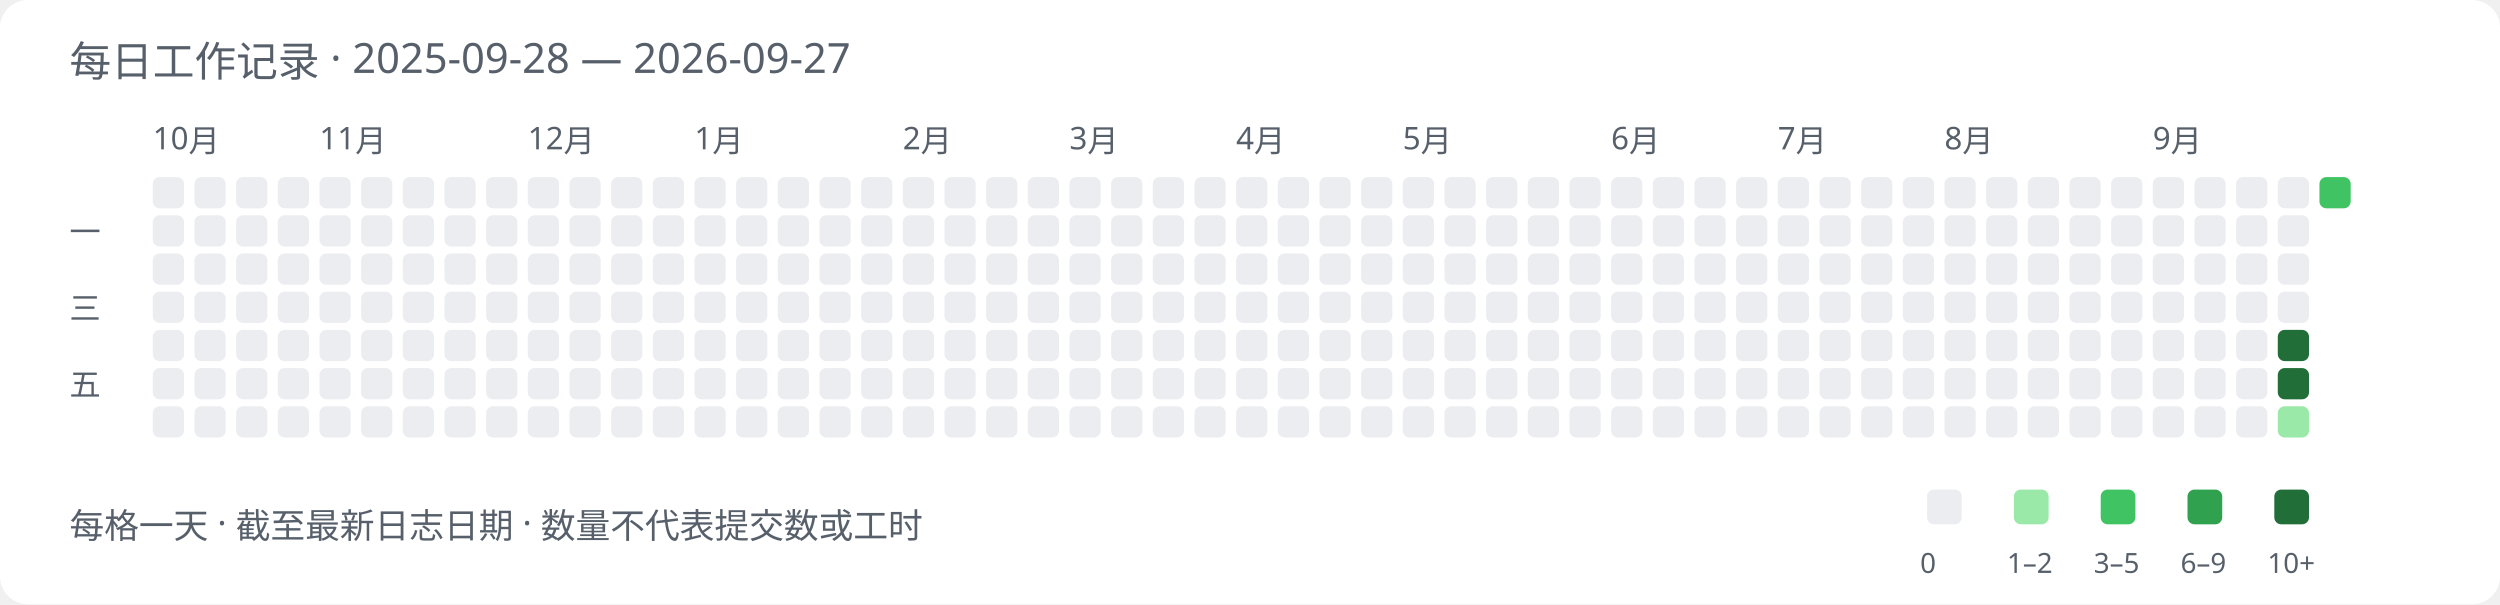
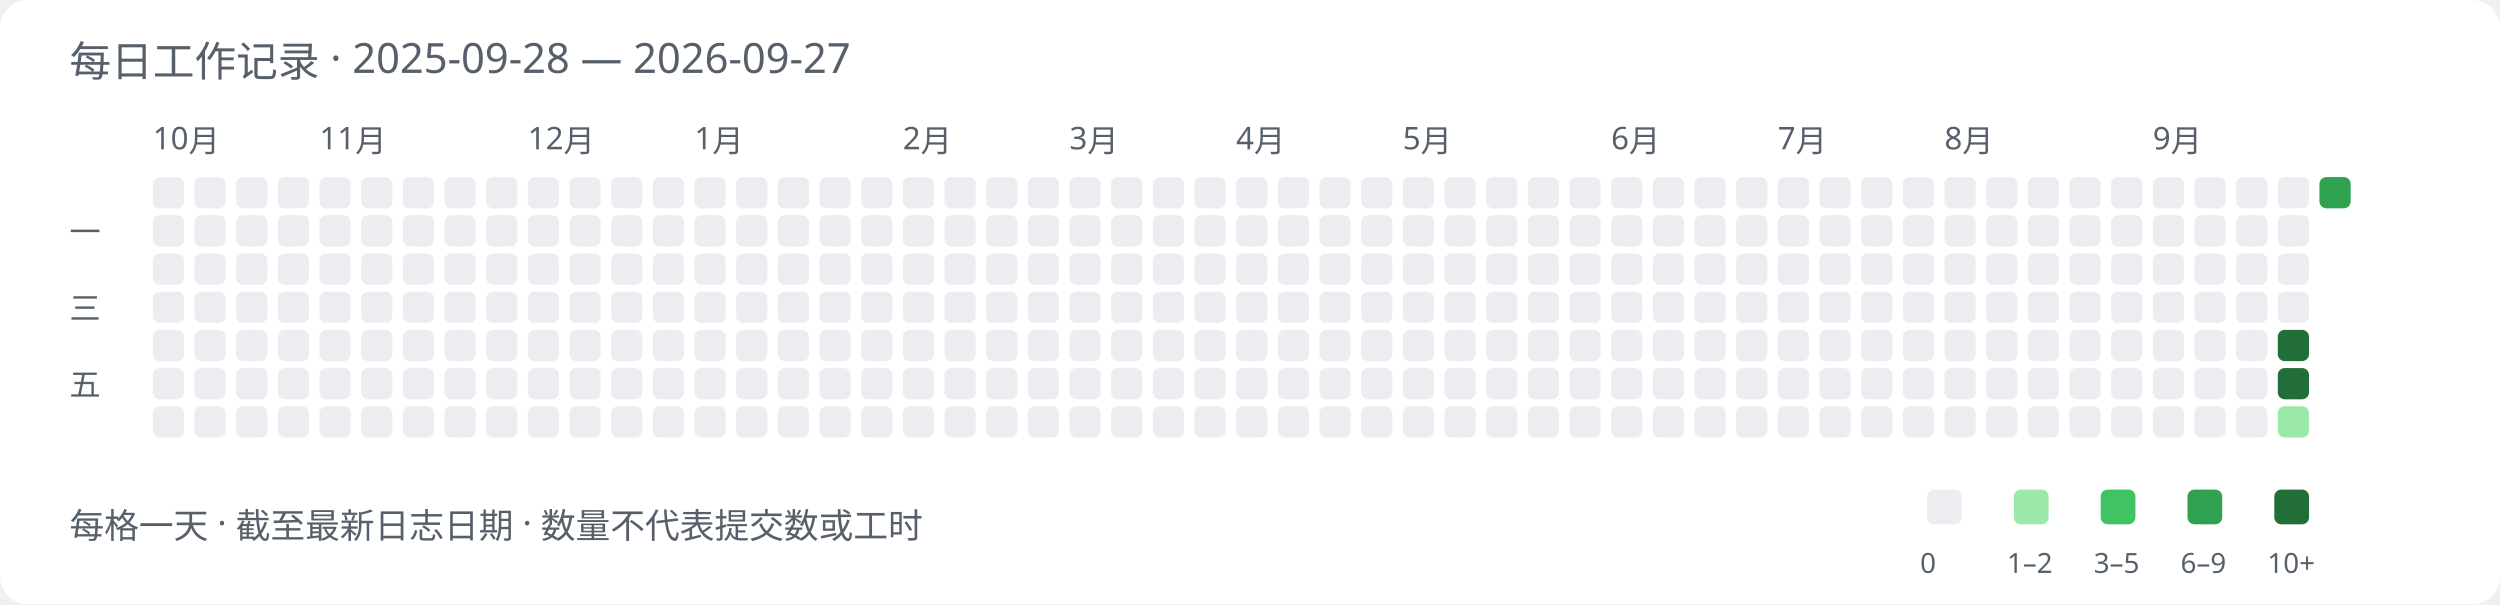
<svg xmlns="http://www.w3.org/2000/svg" width="720" height="174" viewBox="0 0 720 174" role="img" aria-label="每日开发记录全年贡献格">
  <rect width="100%" height="100%" rx="8" fill="#fff" />
  <g font-family="system-ui, sans-serif">
    <text x="20" y="22" font-size="12" fill="#57606a">每日工作记录 · 2025-09-28 — 2026-09-27</text>
    <text x="20" y="70" font-size="9" fill="#57606a">一</text>
    <text x="20" y="92" font-size="9" fill="#57606a">三</text>
    <text x="20" y="114" font-size="9" fill="#57606a">五</text>
    <rect data-date="2025-09-28" data-count="0" x="44" y="51" width="9" height="9" rx="2" fill="#ebedf0" />
    <rect data-date="2025-09-29" data-count="0" x="44" y="62" width="9" height="9" rx="2" fill="#ebedf0" />
    <rect data-date="2025-09-30" data-count="0" x="44" y="73" width="9" height="9" rx="2" fill="#ebedf0" />
    <text x="44" y="43" font-size="9" fill="#57606a">10月</text>
    <rect data-date="2025-10-01" data-count="0" x="44" y="84" width="9" height="9" rx="2" fill="#ebedf0" />
    <rect data-date="2025-10-02" data-count="0" x="44" y="95" width="9" height="9" rx="2" fill="#ebedf0" />
    <rect data-date="2025-10-03" data-count="0" x="44" y="106" width="9" height="9" rx="2" fill="#ebedf0" />
    <rect data-date="2025-10-04" data-count="0" x="44" y="117" width="9" height="9" rx="2" fill="#ebedf0" />
    <rect data-date="2025-10-05" data-count="0" x="56" y="51" width="9" height="9" rx="2" fill="#ebedf0" />
    <rect data-date="2025-10-06" data-count="0" x="56" y="62" width="9" height="9" rx="2" fill="#ebedf0" />
    <rect data-date="2025-10-07" data-count="0" x="56" y="73" width="9" height="9" rx="2" fill="#ebedf0" />
    <rect data-date="2025-10-08" data-count="0" x="56" y="84" width="9" height="9" rx="2" fill="#ebedf0" />
    <rect data-date="2025-10-09" data-count="0" x="56" y="95" width="9" height="9" rx="2" fill="#ebedf0" />
    <rect data-date="2025-10-10" data-count="0" x="56" y="106" width="9" height="9" rx="2" fill="#ebedf0" />
    <rect data-date="2025-10-11" data-count="0" x="56" y="117" width="9" height="9" rx="2" fill="#ebedf0" />
    <rect data-date="2025-10-12" data-count="0" x="68" y="51" width="9" height="9" rx="2" fill="#ebedf0" />
    <rect data-date="2025-10-13" data-count="0" x="68" y="62" width="9" height="9" rx="2" fill="#ebedf0" />
    <rect data-date="2025-10-14" data-count="0" x="68" y="73" width="9" height="9" rx="2" fill="#ebedf0" />
    <rect data-date="2025-10-15" data-count="0" x="68" y="84" width="9" height="9" rx="2" fill="#ebedf0" />
    <rect data-date="2025-10-16" data-count="0" x="68" y="95" width="9" height="9" rx="2" fill="#ebedf0" />
    <rect data-date="2025-10-17" data-count="0" x="68" y="106" width="9" height="9" rx="2" fill="#ebedf0" />
    <rect data-date="2025-10-18" data-count="0" x="68" y="117" width="9" height="9" rx="2" fill="#ebedf0" />
    <rect data-date="2025-10-19" data-count="0" x="80" y="51" width="9" height="9" rx="2" fill="#ebedf0" />
    <rect data-date="2025-10-20" data-count="0" x="80" y="62" width="9" height="9" rx="2" fill="#ebedf0" />
    <rect data-date="2025-10-21" data-count="0" x="80" y="73" width="9" height="9" rx="2" fill="#ebedf0" />
    <rect data-date="2025-10-22" data-count="0" x="80" y="84" width="9" height="9" rx="2" fill="#ebedf0" />
    <rect data-date="2025-10-23" data-count="0" x="80" y="95" width="9" height="9" rx="2" fill="#ebedf0" />
    <rect data-date="2025-10-24" data-count="0" x="80" y="106" width="9" height="9" rx="2" fill="#ebedf0" />
    <rect data-date="2025-10-25" data-count="0" x="80" y="117" width="9" height="9" rx="2" fill="#ebedf0" />
    <rect data-date="2025-10-26" data-count="0" x="92" y="51" width="9" height="9" rx="2" fill="#ebedf0" />
    <rect data-date="2025-10-27" data-count="0" x="92" y="62" width="9" height="9" rx="2" fill="#ebedf0" />
    <rect data-date="2025-10-28" data-count="0" x="92" y="73" width="9" height="9" rx="2" fill="#ebedf0" />
    <rect data-date="2025-10-29" data-count="0" x="92" y="84" width="9" height="9" rx="2" fill="#ebedf0" />
    <rect data-date="2025-10-30" data-count="0" x="92" y="95" width="9" height="9" rx="2" fill="#ebedf0" />
    <rect data-date="2025-10-31" data-count="0" x="92" y="106" width="9" height="9" rx="2" fill="#ebedf0" />
    <text x="92" y="43" font-size="9" fill="#57606a">11月</text>
    <rect data-date="2025-11-01" data-count="0" x="92" y="117" width="9" height="9" rx="2" fill="#ebedf0" />
    <rect data-date="2025-11-02" data-count="0" x="104" y="51" width="9" height="9" rx="2" fill="#ebedf0" />
    <rect data-date="2025-11-03" data-count="0" x="104" y="62" width="9" height="9" rx="2" fill="#ebedf0" />
    <rect data-date="2025-11-04" data-count="0" x="104" y="73" width="9" height="9" rx="2" fill="#ebedf0" />
    <rect data-date="2025-11-05" data-count="0" x="104" y="84" width="9" height="9" rx="2" fill="#ebedf0" />
    <rect data-date="2025-11-06" data-count="0" x="104" y="95" width="9" height="9" rx="2" fill="#ebedf0" />
    <rect data-date="2025-11-07" data-count="0" x="104" y="106" width="9" height="9" rx="2" fill="#ebedf0" />
    <rect data-date="2025-11-08" data-count="0" x="104" y="117" width="9" height="9" rx="2" fill="#ebedf0" />
    <rect data-date="2025-11-09" data-count="0" x="116" y="51" width="9" height="9" rx="2" fill="#ebedf0" />
    <rect data-date="2025-11-10" data-count="0" x="116" y="62" width="9" height="9" rx="2" fill="#ebedf0" />
    <rect data-date="2025-11-11" data-count="0" x="116" y="73" width="9" height="9" rx="2" fill="#ebedf0" />
    <rect data-date="2025-11-12" data-count="0" x="116" y="84" width="9" height="9" rx="2" fill="#ebedf0" />
    <rect data-date="2025-11-13" data-count="0" x="116" y="95" width="9" height="9" rx="2" fill="#ebedf0" />
    <rect data-date="2025-11-14" data-count="0" x="116" y="106" width="9" height="9" rx="2" fill="#ebedf0" />
    <rect data-date="2025-11-15" data-count="0" x="116" y="117" width="9" height="9" rx="2" fill="#ebedf0" />
    <rect data-date="2025-11-16" data-count="0" x="128" y="51" width="9" height="9" rx="2" fill="#ebedf0" />
    <rect data-date="2025-11-17" data-count="0" x="128" y="62" width="9" height="9" rx="2" fill="#ebedf0" />
    <rect data-date="2025-11-18" data-count="0" x="128" y="73" width="9" height="9" rx="2" fill="#ebedf0" />
    <rect data-date="2025-11-19" data-count="0" x="128" y="84" width="9" height="9" rx="2" fill="#ebedf0" />
    <rect data-date="2025-11-20" data-count="0" x="128" y="95" width="9" height="9" rx="2" fill="#ebedf0" />
    <rect data-date="2025-11-21" data-count="0" x="128" y="106" width="9" height="9" rx="2" fill="#ebedf0" />
    <rect data-date="2025-11-22" data-count="0" x="128" y="117" width="9" height="9" rx="2" fill="#ebedf0" />
    <rect data-date="2025-11-23" data-count="0" x="140" y="51" width="9" height="9" rx="2" fill="#ebedf0" />
    <rect data-date="2025-11-24" data-count="0" x="140" y="62" width="9" height="9" rx="2" fill="#ebedf0" />
    <rect data-date="2025-11-25" data-count="0" x="140" y="73" width="9" height="9" rx="2" fill="#ebedf0" />
    <rect data-date="2025-11-26" data-count="0" x="140" y="84" width="9" height="9" rx="2" fill="#ebedf0" />
    <rect data-date="2025-11-27" data-count="0" x="140" y="95" width="9" height="9" rx="2" fill="#ebedf0" />
    <rect data-date="2025-11-28" data-count="0" x="140" y="106" width="9" height="9" rx="2" fill="#ebedf0" />
    <rect data-date="2025-11-29" data-count="0" x="140" y="117" width="9" height="9" rx="2" fill="#ebedf0" />
    <rect data-date="2025-11-30" data-count="0" x="152" y="51" width="9" height="9" rx="2" fill="#ebedf0" />
    <text x="152" y="43" font-size="9" fill="#57606a">12月</text>
    <rect data-date="2025-12-01" data-count="0" x="152" y="62" width="9" height="9" rx="2" fill="#ebedf0" />
    <rect data-date="2025-12-02" data-count="0" x="152" y="73" width="9" height="9" rx="2" fill="#ebedf0" />
    <rect data-date="2025-12-03" data-count="0" x="152" y="84" width="9" height="9" rx="2" fill="#ebedf0" />
    <rect data-date="2025-12-04" data-count="0" x="152" y="95" width="9" height="9" rx="2" fill="#ebedf0" />
    <rect data-date="2025-12-05" data-count="0" x="152" y="106" width="9" height="9" rx="2" fill="#ebedf0" />
    <rect data-date="2025-12-06" data-count="0" x="152" y="117" width="9" height="9" rx="2" fill="#ebedf0" />
    <rect data-date="2025-12-07" data-count="0" x="164" y="51" width="9" height="9" rx="2" fill="#ebedf0" />
    <rect data-date="2025-12-08" data-count="0" x="164" y="62" width="9" height="9" rx="2" fill="#ebedf0" />
    <rect data-date="2025-12-09" data-count="0" x="164" y="73" width="9" height="9" rx="2" fill="#ebedf0" />
    <rect data-date="2025-12-10" data-count="0" x="164" y="84" width="9" height="9" rx="2" fill="#ebedf0" />
    <rect data-date="2025-12-11" data-count="0" x="164" y="95" width="9" height="9" rx="2" fill="#ebedf0" />
    <rect data-date="2025-12-12" data-count="0" x="164" y="106" width="9" height="9" rx="2" fill="#ebedf0" />
    <rect data-date="2025-12-13" data-count="0" x="164" y="117" width="9" height="9" rx="2" fill="#ebedf0" />
    <rect data-date="2025-12-14" data-count="0" x="176" y="51" width="9" height="9" rx="2" fill="#ebedf0" />
    <rect data-date="2025-12-15" data-count="0" x="176" y="62" width="9" height="9" rx="2" fill="#ebedf0" />
    <rect data-date="2025-12-16" data-count="0" x="176" y="73" width="9" height="9" rx="2" fill="#ebedf0" />
    <rect data-date="2025-12-17" data-count="0" x="176" y="84" width="9" height="9" rx="2" fill="#ebedf0" />
    <rect data-date="2025-12-18" data-count="0" x="176" y="95" width="9" height="9" rx="2" fill="#ebedf0" />
    <rect data-date="2025-12-19" data-count="0" x="176" y="106" width="9" height="9" rx="2" fill="#ebedf0" />
    <rect data-date="2025-12-20" data-count="0" x="176" y="117" width="9" height="9" rx="2" fill="#ebedf0" />
    <rect data-date="2025-12-21" data-count="0" x="188" y="51" width="9" height="9" rx="2" fill="#ebedf0" />
    <rect data-date="2025-12-22" data-count="0" x="188" y="62" width="9" height="9" rx="2" fill="#ebedf0" />
    <rect data-date="2025-12-23" data-count="0" x="188" y="73" width="9" height="9" rx="2" fill="#ebedf0" />
    <rect data-date="2025-12-24" data-count="0" x="188" y="84" width="9" height="9" rx="2" fill="#ebedf0" />
    <rect data-date="2025-12-25" data-count="0" x="188" y="95" width="9" height="9" rx="2" fill="#ebedf0" />
    <rect data-date="2025-12-26" data-count="0" x="188" y="106" width="9" height="9" rx="2" fill="#ebedf0" />
    <rect data-date="2025-12-27" data-count="0" x="188" y="117" width="9" height="9" rx="2" fill="#ebedf0" />
    <rect data-date="2025-12-28" data-count="0" x="200" y="51" width="9" height="9" rx="2" fill="#ebedf0" />
    <rect data-date="2025-12-29" data-count="0" x="200" y="62" width="9" height="9" rx="2" fill="#ebedf0" />
    <rect data-date="2025-12-30" data-count="0" x="200" y="73" width="9" height="9" rx="2" fill="#ebedf0" />
    <rect data-date="2025-12-31" data-count="0" x="200" y="84" width="9" height="9" rx="2" fill="#ebedf0" />
    <text x="200" y="43" font-size="9" fill="#57606a">1月</text>
    <rect data-date="2026-01-01" data-count="0" x="200" y="95" width="9" height="9" rx="2" fill="#ebedf0" />
    <rect data-date="2026-01-02" data-count="0" x="200" y="106" width="9" height="9" rx="2" fill="#ebedf0" />
    <rect data-date="2026-01-03" data-count="0" x="200" y="117" width="9" height="9" rx="2" fill="#ebedf0" />
    <rect data-date="2026-01-04" data-count="0" x="212" y="51" width="9" height="9" rx="2" fill="#ebedf0" />
    <rect data-date="2026-01-05" data-count="0" x="212" y="62" width="9" height="9" rx="2" fill="#ebedf0" />
    <rect data-date="2026-01-06" data-count="0" x="212" y="73" width="9" height="9" rx="2" fill="#ebedf0" />
    <rect data-date="2026-01-07" data-count="0" x="212" y="84" width="9" height="9" rx="2" fill="#ebedf0" />
    <rect data-date="2026-01-08" data-count="0" x="212" y="95" width="9" height="9" rx="2" fill="#ebedf0" />
    <rect data-date="2026-01-09" data-count="0" x="212" y="106" width="9" height="9" rx="2" fill="#ebedf0" />
    <rect data-date="2026-01-10" data-count="0" x="212" y="117" width="9" height="9" rx="2" fill="#ebedf0" />
    <rect data-date="2026-01-11" data-count="0" x="224" y="51" width="9" height="9" rx="2" fill="#ebedf0" />
    <rect data-date="2026-01-12" data-count="0" x="224" y="62" width="9" height="9" rx="2" fill="#ebedf0" />
    <rect data-date="2026-01-13" data-count="0" x="224" y="73" width="9" height="9" rx="2" fill="#ebedf0" />
    <rect data-date="2026-01-14" data-count="0" x="224" y="84" width="9" height="9" rx="2" fill="#ebedf0" />
    <rect data-date="2026-01-15" data-count="0" x="224" y="95" width="9" height="9" rx="2" fill="#ebedf0" />
    <rect data-date="2026-01-16" data-count="0" x="224" y="106" width="9" height="9" rx="2" fill="#ebedf0" />
    <rect data-date="2026-01-17" data-count="0" x="224" y="117" width="9" height="9" rx="2" fill="#ebedf0" />
    <rect data-date="2026-01-18" data-count="0" x="236" y="51" width="9" height="9" rx="2" fill="#ebedf0" />
    <rect data-date="2026-01-19" data-count="0" x="236" y="62" width="9" height="9" rx="2" fill="#ebedf0" />
    <rect data-date="2026-01-20" data-count="0" x="236" y="73" width="9" height="9" rx="2" fill="#ebedf0" />
    <rect data-date="2026-01-21" data-count="0" x="236" y="84" width="9" height="9" rx="2" fill="#ebedf0" />
    <rect data-date="2026-01-22" data-count="0" x="236" y="95" width="9" height="9" rx="2" fill="#ebedf0" />
    <rect data-date="2026-01-23" data-count="0" x="236" y="106" width="9" height="9" rx="2" fill="#ebedf0" />
    <rect data-date="2026-01-24" data-count="0" x="236" y="117" width="9" height="9" rx="2" fill="#ebedf0" />
    <rect data-date="2026-01-25" data-count="0" x="248" y="51" width="9" height="9" rx="2" fill="#ebedf0" />
    <rect data-date="2026-01-26" data-count="0" x="248" y="62" width="9" height="9" rx="2" fill="#ebedf0" />
    <rect data-date="2026-01-27" data-count="0" x="248" y="73" width="9" height="9" rx="2" fill="#ebedf0" />
    <rect data-date="2026-01-28" data-count="0" x="248" y="84" width="9" height="9" rx="2" fill="#ebedf0" />
    <rect data-date="2026-01-29" data-count="0" x="248" y="95" width="9" height="9" rx="2" fill="#ebedf0" />
    <rect data-date="2026-01-30" data-count="0" x="248" y="106" width="9" height="9" rx="2" fill="#ebedf0" />
    <rect data-date="2026-01-31" data-count="0" x="248" y="117" width="9" height="9" rx="2" fill="#ebedf0" />
    <text x="260" y="43" font-size="9" fill="#57606a">2月</text>
    <rect data-date="2026-02-01" data-count="0" x="260" y="51" width="9" height="9" rx="2" fill="#ebedf0" />
    <rect data-date="2026-02-02" data-count="0" x="260" y="62" width="9" height="9" rx="2" fill="#ebedf0" />
    <rect data-date="2026-02-03" data-count="0" x="260" y="73" width="9" height="9" rx="2" fill="#ebedf0" />
    <rect data-date="2026-02-04" data-count="0" x="260" y="84" width="9" height="9" rx="2" fill="#ebedf0" />
    <rect data-date="2026-02-05" data-count="0" x="260" y="95" width="9" height="9" rx="2" fill="#ebedf0" />
    <rect data-date="2026-02-06" data-count="0" x="260" y="106" width="9" height="9" rx="2" fill="#ebedf0" />
    <rect data-date="2026-02-07" data-count="0" x="260" y="117" width="9" height="9" rx="2" fill="#ebedf0" />
    <rect data-date="2026-02-08" data-count="0" x="272" y="51" width="9" height="9" rx="2" fill="#ebedf0" />
    <rect data-date="2026-02-09" data-count="0" x="272" y="62" width="9" height="9" rx="2" fill="#ebedf0" />
    <rect data-date="2026-02-10" data-count="0" x="272" y="73" width="9" height="9" rx="2" fill="#ebedf0" />
    <rect data-date="2026-02-11" data-count="0" x="272" y="84" width="9" height="9" rx="2" fill="#ebedf0" />
    <rect data-date="2026-02-12" data-count="0" x="272" y="95" width="9" height="9" rx="2" fill="#ebedf0" />
    <rect data-date="2026-02-13" data-count="0" x="272" y="106" width="9" height="9" rx="2" fill="#ebedf0" />
    <rect data-date="2026-02-14" data-count="0" x="272" y="117" width="9" height="9" rx="2" fill="#ebedf0" />
    <rect data-date="2026-02-15" data-count="0" x="284" y="51" width="9" height="9" rx="2" fill="#ebedf0" />
    <rect data-date="2026-02-16" data-count="0" x="284" y="62" width="9" height="9" rx="2" fill="#ebedf0" />
    <rect data-date="2026-02-17" data-count="0" x="284" y="73" width="9" height="9" rx="2" fill="#ebedf0" />
    <rect data-date="2026-02-18" data-count="0" x="284" y="84" width="9" height="9" rx="2" fill="#ebedf0" />
    <rect data-date="2026-02-19" data-count="0" x="284" y="95" width="9" height="9" rx="2" fill="#ebedf0" />
    <rect data-date="2026-02-20" data-count="0" x="284" y="106" width="9" height="9" rx="2" fill="#ebedf0" />
    <rect data-date="2026-02-21" data-count="0" x="284" y="117" width="9" height="9" rx="2" fill="#ebedf0" />
    <rect data-date="2026-02-22" data-count="0" x="296" y="51" width="9" height="9" rx="2" fill="#ebedf0" />
    <rect data-date="2026-02-23" data-count="0" x="296" y="62" width="9" height="9" rx="2" fill="#ebedf0" />
    <rect data-date="2026-02-24" data-count="0" x="296" y="73" width="9" height="9" rx="2" fill="#ebedf0" />
    <rect data-date="2026-02-25" data-count="0" x="296" y="84" width="9" height="9" rx="2" fill="#ebedf0" />
    <rect data-date="2026-02-26" data-count="0" x="296" y="95" width="9" height="9" rx="2" fill="#ebedf0" />
    <rect data-date="2026-02-27" data-count="0" x="296" y="106" width="9" height="9" rx="2" fill="#ebedf0" />
    <rect data-date="2026-02-28" data-count="0" x="296" y="117" width="9" height="9" rx="2" fill="#ebedf0" />
    <text x="308" y="43" font-size="9" fill="#57606a">3月</text>
    <rect data-date="2026-03-01" data-count="0" x="308" y="51" width="9" height="9" rx="2" fill="#ebedf0" />
    <rect data-date="2026-03-02" data-count="0" x="308" y="62" width="9" height="9" rx="2" fill="#ebedf0" />
    <rect data-date="2026-03-03" data-count="0" x="308" y="73" width="9" height="9" rx="2" fill="#ebedf0" />
    <rect data-date="2026-03-04" data-count="0" x="308" y="84" width="9" height="9" rx="2" fill="#ebedf0" />
    <rect data-date="2026-03-05" data-count="0" x="308" y="95" width="9" height="9" rx="2" fill="#ebedf0" />
    <rect data-date="2026-03-06" data-count="0" x="308" y="106" width="9" height="9" rx="2" fill="#ebedf0" />
    <rect data-date="2026-03-07" data-count="0" x="308" y="117" width="9" height="9" rx="2" fill="#ebedf0" />
    <rect data-date="2026-03-08" data-count="0" x="320" y="51" width="9" height="9" rx="2" fill="#ebedf0" />
    <rect data-date="2026-03-09" data-count="0" x="320" y="62" width="9" height="9" rx="2" fill="#ebedf0" />
    <rect data-date="2026-03-10" data-count="0" x="320" y="73" width="9" height="9" rx="2" fill="#ebedf0" />
    <rect data-date="2026-03-11" data-count="0" x="320" y="84" width="9" height="9" rx="2" fill="#ebedf0" />
    <rect data-date="2026-03-12" data-count="0" x="320" y="95" width="9" height="9" rx="2" fill="#ebedf0" />
    <rect data-date="2026-03-13" data-count="0" x="320" y="106" width="9" height="9" rx="2" fill="#ebedf0" />
    <rect data-date="2026-03-14" data-count="0" x="320" y="117" width="9" height="9" rx="2" fill="#ebedf0" />
    <rect data-date="2026-03-15" data-count="0" x="332" y="51" width="9" height="9" rx="2" fill="#ebedf0" />
    <rect data-date="2026-03-16" data-count="0" x="332" y="62" width="9" height="9" rx="2" fill="#ebedf0" />
    <rect data-date="2026-03-17" data-count="0" x="332" y="73" width="9" height="9" rx="2" fill="#ebedf0" />
    <rect data-date="2026-03-18" data-count="0" x="332" y="84" width="9" height="9" rx="2" fill="#ebedf0" />
    <rect data-date="2026-03-19" data-count="0" x="332" y="95" width="9" height="9" rx="2" fill="#ebedf0" />
    <rect data-date="2026-03-20" data-count="0" x="332" y="106" width="9" height="9" rx="2" fill="#ebedf0" />
    <rect data-date="2026-03-21" data-count="0" x="332" y="117" width="9" height="9" rx="2" fill="#ebedf0" />
    <rect data-date="2026-03-22" data-count="0" x="344" y="51" width="9" height="9" rx="2" fill="#ebedf0" />
    <rect data-date="2026-03-23" data-count="0" x="344" y="62" width="9" height="9" rx="2" fill="#ebedf0" />
    <rect data-date="2026-03-24" data-count="0" x="344" y="73" width="9" height="9" rx="2" fill="#ebedf0" />
    <rect data-date="2026-03-25" data-count="0" x="344" y="84" width="9" height="9" rx="2" fill="#ebedf0" />
    <rect data-date="2026-03-26" data-count="0" x="344" y="95" width="9" height="9" rx="2" fill="#ebedf0" />
    <rect data-date="2026-03-27" data-count="0" x="344" y="106" width="9" height="9" rx="2" fill="#ebedf0" />
    <rect data-date="2026-03-28" data-count="0" x="344" y="117" width="9" height="9" rx="2" fill="#ebedf0" />
    <rect data-date="2026-03-29" data-count="0" x="356" y="51" width="9" height="9" rx="2" fill="#ebedf0" />
    <rect data-date="2026-03-30" data-count="0" x="356" y="62" width="9" height="9" rx="2" fill="#ebedf0" />
    <rect data-date="2026-03-31" data-count="0" x="356" y="73" width="9" height="9" rx="2" fill="#ebedf0" />
    <text x="356" y="43" font-size="9" fill="#57606a">4月</text>
    <rect data-date="2026-04-01" data-count="0" x="356" y="84" width="9" height="9" rx="2" fill="#ebedf0" />
    <rect data-date="2026-04-02" data-count="0" x="356" y="95" width="9" height="9" rx="2" fill="#ebedf0" />
    <rect data-date="2026-04-03" data-count="0" x="356" y="106" width="9" height="9" rx="2" fill="#ebedf0" />
    <rect data-date="2026-04-04" data-count="0" x="356" y="117" width="9" height="9" rx="2" fill="#ebedf0" />
    <rect data-date="2026-04-05" data-count="0" x="368" y="51" width="9" height="9" rx="2" fill="#ebedf0" />
    <rect data-date="2026-04-06" data-count="0" x="368" y="62" width="9" height="9" rx="2" fill="#ebedf0" />
    <rect data-date="2026-04-07" data-count="0" x="368" y="73" width="9" height="9" rx="2" fill="#ebedf0" />
    <rect data-date="2026-04-08" data-count="0" x="368" y="84" width="9" height="9" rx="2" fill="#ebedf0" />
    <rect data-date="2026-04-09" data-count="0" x="368" y="95" width="9" height="9" rx="2" fill="#ebedf0" />
    <rect data-date="2026-04-10" data-count="0" x="368" y="106" width="9" height="9" rx="2" fill="#ebedf0" />
    <rect data-date="2026-04-11" data-count="0" x="368" y="117" width="9" height="9" rx="2" fill="#ebedf0" />
    <rect data-date="2026-04-12" data-count="0" x="380" y="51" width="9" height="9" rx="2" fill="#ebedf0" />
    <rect data-date="2026-04-13" data-count="0" x="380" y="62" width="9" height="9" rx="2" fill="#ebedf0" />
    <rect data-date="2026-04-14" data-count="0" x="380" y="73" width="9" height="9" rx="2" fill="#ebedf0" />
    <rect data-date="2026-04-15" data-count="0" x="380" y="84" width="9" height="9" rx="2" fill="#ebedf0" />
    <rect data-date="2026-04-16" data-count="0" x="380" y="95" width="9" height="9" rx="2" fill="#ebedf0" />
    <rect data-date="2026-04-17" data-count="0" x="380" y="106" width="9" height="9" rx="2" fill="#ebedf0" />
    <rect data-date="2026-04-18" data-count="0" x="380" y="117" width="9" height="9" rx="2" fill="#ebedf0" />
    <rect data-date="2026-04-19" data-count="0" x="392" y="51" width="9" height="9" rx="2" fill="#ebedf0" />
    <rect data-date="2026-04-20" data-count="0" x="392" y="62" width="9" height="9" rx="2" fill="#ebedf0" />
    <rect data-date="2026-04-21" data-count="0" x="392" y="73" width="9" height="9" rx="2" fill="#ebedf0" />
    <rect data-date="2026-04-22" data-count="0" x="392" y="84" width="9" height="9" rx="2" fill="#ebedf0" />
    <rect data-date="2026-04-23" data-count="0" x="392" y="95" width="9" height="9" rx="2" fill="#ebedf0" />
    <rect data-date="2026-04-24" data-count="0" x="392" y="106" width="9" height="9" rx="2" fill="#ebedf0" />
    <rect data-date="2026-04-25" data-count="0" x="392" y="117" width="9" height="9" rx="2" fill="#ebedf0" />
    <rect data-date="2026-04-26" data-count="0" x="404" y="51" width="9" height="9" rx="2" fill="#ebedf0" />
    <rect data-date="2026-04-27" data-count="0" x="404" y="62" width="9" height="9" rx="2" fill="#ebedf0" />
    <rect data-date="2026-04-28" data-count="0" x="404" y="73" width="9" height="9" rx="2" fill="#ebedf0" />
    <rect data-date="2026-04-29" data-count="0" x="404" y="84" width="9" height="9" rx="2" fill="#ebedf0" />
    <rect data-date="2026-04-30" data-count="0" x="404" y="95" width="9" height="9" rx="2" fill="#ebedf0" />
    <text x="404" y="43" font-size="9" fill="#57606a">5月</text>
    <rect data-date="2026-05-01" data-count="0" x="404" y="106" width="9" height="9" rx="2" fill="#ebedf0" />
    <rect data-date="2026-05-02" data-count="0" x="404" y="117" width="9" height="9" rx="2" fill="#ebedf0" />
    <rect data-date="2026-05-03" data-count="0" x="416" y="51" width="9" height="9" rx="2" fill="#ebedf0" />
    <rect data-date="2026-05-04" data-count="0" x="416" y="62" width="9" height="9" rx="2" fill="#ebedf0" />
    <rect data-date="2026-05-05" data-count="0" x="416" y="73" width="9" height="9" rx="2" fill="#ebedf0" />
    <rect data-date="2026-05-06" data-count="0" x="416" y="84" width="9" height="9" rx="2" fill="#ebedf0" />
    <rect data-date="2026-05-07" data-count="0" x="416" y="95" width="9" height="9" rx="2" fill="#ebedf0" />
    <rect data-date="2026-05-08" data-count="0" x="416" y="106" width="9" height="9" rx="2" fill="#ebedf0" />
    <rect data-date="2026-05-09" data-count="0" x="416" y="117" width="9" height="9" rx="2" fill="#ebedf0" />
    <rect data-date="2026-05-10" data-count="0" x="428" y="51" width="9" height="9" rx="2" fill="#ebedf0" />
    <rect data-date="2026-05-11" data-count="0" x="428" y="62" width="9" height="9" rx="2" fill="#ebedf0" />
    <rect data-date="2026-05-12" data-count="0" x="428" y="73" width="9" height="9" rx="2" fill="#ebedf0" />
    <rect data-date="2026-05-13" data-count="0" x="428" y="84" width="9" height="9" rx="2" fill="#ebedf0" />
    <rect data-date="2026-05-14" data-count="0" x="428" y="95" width="9" height="9" rx="2" fill="#ebedf0" />
    <rect data-date="2026-05-15" data-count="0" x="428" y="106" width="9" height="9" rx="2" fill="#ebedf0" />
    <rect data-date="2026-05-16" data-count="0" x="428" y="117" width="9" height="9" rx="2" fill="#ebedf0" />
    <rect data-date="2026-05-17" data-count="0" x="440" y="51" width="9" height="9" rx="2" fill="#ebedf0" />
    <rect data-date="2026-05-18" data-count="0" x="440" y="62" width="9" height="9" rx="2" fill="#ebedf0" />
    <rect data-date="2026-05-19" data-count="0" x="440" y="73" width="9" height="9" rx="2" fill="#ebedf0" />
    <rect data-date="2026-05-20" data-count="0" x="440" y="84" width="9" height="9" rx="2" fill="#ebedf0" />
    <rect data-date="2026-05-21" data-count="0" x="440" y="95" width="9" height="9" rx="2" fill="#ebedf0" />
    <rect data-date="2026-05-22" data-count="0" x="440" y="106" width="9" height="9" rx="2" fill="#ebedf0" />
    <rect data-date="2026-05-23" data-count="0" x="440" y="117" width="9" height="9" rx="2" fill="#ebedf0" />
    <rect data-date="2026-05-24" data-count="0" x="452" y="51" width="9" height="9" rx="2" fill="#ebedf0" />
    <rect data-date="2026-05-25" data-count="0" x="452" y="62" width="9" height="9" rx="2" fill="#ebedf0" />
    <rect data-date="2026-05-26" data-count="0" x="452" y="73" width="9" height="9" rx="2" fill="#ebedf0" />
    <rect data-date="2026-05-27" data-count="0" x="452" y="84" width="9" height="9" rx="2" fill="#ebedf0" />
    <rect data-date="2026-05-28" data-count="0" x="452" y="95" width="9" height="9" rx="2" fill="#ebedf0" />
    <rect data-date="2026-05-29" data-count="0" x="452" y="106" width="9" height="9" rx="2" fill="#ebedf0" />
    <rect data-date="2026-05-30" data-count="0" x="452" y="117" width="9" height="9" rx="2" fill="#ebedf0" />
    <rect data-date="2026-05-31" data-count="0" x="464" y="51" width="9" height="9" rx="2" fill="#ebedf0" />
    <text x="464" y="43" font-size="9" fill="#57606a">6月</text>
    <rect data-date="2026-06-01" data-count="0" x="464" y="62" width="9" height="9" rx="2" fill="#ebedf0" />
    <rect data-date="2026-06-02" data-count="0" x="464" y="73" width="9" height="9" rx="2" fill="#ebedf0" />
    <rect data-date="2026-06-03" data-count="0" x="464" y="84" width="9" height="9" rx="2" fill="#ebedf0" />
    <rect data-date="2026-06-04" data-count="0" x="464" y="95" width="9" height="9" rx="2" fill="#ebedf0" />
    <rect data-date="2026-06-05" data-count="0" x="464" y="106" width="9" height="9" rx="2" fill="#ebedf0" />
    <rect data-date="2026-06-06" data-count="0" x="464" y="117" width="9" height="9" rx="2" fill="#ebedf0" />
    <rect data-date="2026-06-07" data-count="0" x="476" y="51" width="9" height="9" rx="2" fill="#ebedf0" />
    <rect data-date="2026-06-08" data-count="0" x="476" y="62" width="9" height="9" rx="2" fill="#ebedf0" />
    <rect data-date="2026-06-09" data-count="0" x="476" y="73" width="9" height="9" rx="2" fill="#ebedf0" />
    <rect data-date="2026-06-10" data-count="0" x="476" y="84" width="9" height="9" rx="2" fill="#ebedf0" />
    <rect data-date="2026-06-11" data-count="0" x="476" y="95" width="9" height="9" rx="2" fill="#ebedf0" />
    <rect data-date="2026-06-12" data-count="0" x="476" y="106" width="9" height="9" rx="2" fill="#ebedf0" />
    <rect data-date="2026-06-13" data-count="0" x="476" y="117" width="9" height="9" rx="2" fill="#ebedf0" />
    <rect data-date="2026-06-14" data-count="0" x="488" y="51" width="9" height="9" rx="2" fill="#ebedf0" />
    <rect data-date="2026-06-15" data-count="0" x="488" y="62" width="9" height="9" rx="2" fill="#ebedf0" />
    <rect data-date="2026-06-16" data-count="0" x="488" y="73" width="9" height="9" rx="2" fill="#ebedf0" />
    <rect data-date="2026-06-17" data-count="0" x="488" y="84" width="9" height="9" rx="2" fill="#ebedf0" />
    <rect data-date="2026-06-18" data-count="0" x="488" y="95" width="9" height="9" rx="2" fill="#ebedf0" />
    <rect data-date="2026-06-19" data-count="0" x="488" y="106" width="9" height="9" rx="2" fill="#ebedf0" />
    <rect data-date="2026-06-20" data-count="0" x="488" y="117" width="9" height="9" rx="2" fill="#ebedf0" />
    <rect data-date="2026-06-21" data-count="0" x="500" y="51" width="9" height="9" rx="2" fill="#ebedf0" />
    <rect data-date="2026-06-22" data-count="0" x="500" y="62" width="9" height="9" rx="2" fill="#ebedf0" />
    <rect data-date="2026-06-23" data-count="0" x="500" y="73" width="9" height="9" rx="2" fill="#ebedf0" />
    <rect data-date="2026-06-24" data-count="0" x="500" y="84" width="9" height="9" rx="2" fill="#ebedf0" />
    <rect data-date="2026-06-25" data-count="0" x="500" y="95" width="9" height="9" rx="2" fill="#ebedf0" />
    <rect data-date="2026-06-26" data-count="0" x="500" y="106" width="9" height="9" rx="2" fill="#ebedf0" />
    <rect data-date="2026-06-27" data-count="0" x="500" y="117" width="9" height="9" rx="2" fill="#ebedf0" />
    <rect data-date="2026-06-28" data-count="0" x="512" y="51" width="9" height="9" rx="2" fill="#ebedf0" />
    <rect data-date="2026-06-29" data-count="0" x="512" y="62" width="9" height="9" rx="2" fill="#ebedf0" />
    <rect data-date="2026-06-30" data-count="0" x="512" y="73" width="9" height="9" rx="2" fill="#ebedf0" />
    <text x="512" y="43" font-size="9" fill="#57606a">7月</text>
    <rect data-date="2026-07-01" data-count="0" x="512" y="84" width="9" height="9" rx="2" fill="#ebedf0" />
    <rect data-date="2026-07-02" data-count="0" x="512" y="95" width="9" height="9" rx="2" fill="#ebedf0" />
    <rect data-date="2026-07-03" data-count="0" x="512" y="106" width="9" height="9" rx="2" fill="#ebedf0" />
    <rect data-date="2026-07-04" data-count="0" x="512" y="117" width="9" height="9" rx="2" fill="#ebedf0" />
    <rect data-date="2026-07-05" data-count="0" x="524" y="51" width="9" height="9" rx="2" fill="#ebedf0" />
    <rect data-date="2026-07-06" data-count="0" x="524" y="62" width="9" height="9" rx="2" fill="#ebedf0" />
    <rect data-date="2026-07-07" data-count="0" x="524" y="73" width="9" height="9" rx="2" fill="#ebedf0" />
    <rect data-date="2026-07-08" data-count="0" x="524" y="84" width="9" height="9" rx="2" fill="#ebedf0" />
    <rect data-date="2026-07-09" data-count="0" x="524" y="95" width="9" height="9" rx="2" fill="#ebedf0" />
    <rect data-date="2026-07-10" data-count="0" x="524" y="106" width="9" height="9" rx="2" fill="#ebedf0" />
    <rect data-date="2026-07-11" data-count="0" x="524" y="117" width="9" height="9" rx="2" fill="#ebedf0" />
    <rect data-date="2026-07-12" data-count="0" x="536" y="51" width="9" height="9" rx="2" fill="#ebedf0" />
    <rect data-date="2026-07-13" data-count="0" x="536" y="62" width="9" height="9" rx="2" fill="#ebedf0" />
    <rect data-date="2026-07-14" data-count="0" x="536" y="73" width="9" height="9" rx="2" fill="#ebedf0" />
    <rect data-date="2026-07-15" data-count="0" x="536" y="84" width="9" height="9" rx="2" fill="#ebedf0" />
    <rect data-date="2026-07-16" data-count="0" x="536" y="95" width="9" height="9" rx="2" fill="#ebedf0" />
    <rect data-date="2026-07-17" data-count="0" x="536" y="106" width="9" height="9" rx="2" fill="#ebedf0" />
    <rect data-date="2026-07-18" data-count="0" x="536" y="117" width="9" height="9" rx="2" fill="#ebedf0" />
    <rect data-date="2026-07-19" data-count="0" x="548" y="51" width="9" height="9" rx="2" fill="#ebedf0" />
    <rect data-date="2026-07-20" data-count="0" x="548" y="62" width="9" height="9" rx="2" fill="#ebedf0" />
    <rect data-date="2026-07-21" data-count="0" x="548" y="73" width="9" height="9" rx="2" fill="#ebedf0" />
    <rect data-date="2026-07-22" data-count="0" x="548" y="84" width="9" height="9" rx="2" fill="#ebedf0" />
    <rect data-date="2026-07-23" data-count="0" x="548" y="95" width="9" height="9" rx="2" fill="#ebedf0" />
    <rect data-date="2026-07-24" data-count="0" x="548" y="106" width="9" height="9" rx="2" fill="#ebedf0" />
    <rect data-date="2026-07-25" data-count="0" x="548" y="117" width="9" height="9" rx="2" fill="#ebedf0" />
    <rect data-date="2026-07-26" data-count="0" x="560" y="51" width="9" height="9" rx="2" fill="#ebedf0" />
    <rect data-date="2026-07-27" data-count="0" x="560" y="62" width="9" height="9" rx="2" fill="#ebedf0" />
    <rect data-date="2026-07-28" data-count="0" x="560" y="73" width="9" height="9" rx="2" fill="#ebedf0" />
    <rect data-date="2026-07-29" data-count="0" x="560" y="84" width="9" height="9" rx="2" fill="#ebedf0" />
    <rect data-date="2026-07-30" data-count="0" x="560" y="95" width="9" height="9" rx="2" fill="#ebedf0" />
    <rect data-date="2026-07-31" data-count="0" x="560" y="106" width="9" height="9" rx="2" fill="#ebedf0" />
    <text x="560" y="43" font-size="9" fill="#57606a">8月</text>
    <rect data-date="2026-08-01" data-count="0" x="560" y="117" width="9" height="9" rx="2" fill="#ebedf0" />
    <rect data-date="2026-08-02" data-count="0" x="572" y="51" width="9" height="9" rx="2" fill="#ebedf0" />
    <rect data-date="2026-08-03" data-count="0" x="572" y="62" width="9" height="9" rx="2" fill="#ebedf0" />
    <rect data-date="2026-08-04" data-count="0" x="572" y="73" width="9" height="9" rx="2" fill="#ebedf0" />
    <rect data-date="2026-08-05" data-count="0" x="572" y="84" width="9" height="9" rx="2" fill="#ebedf0" />
    <rect data-date="2026-08-06" data-count="0" x="572" y="95" width="9" height="9" rx="2" fill="#ebedf0" />
    <rect data-date="2026-08-07" data-count="0" x="572" y="106" width="9" height="9" rx="2" fill="#ebedf0" />
    <rect data-date="2026-08-08" data-count="0" x="572" y="117" width="9" height="9" rx="2" fill="#ebedf0" />
    <rect data-date="2026-08-09" data-count="0" x="584" y="51" width="9" height="9" rx="2" fill="#ebedf0" />
    <rect data-date="2026-08-10" data-count="0" x="584" y="62" width="9" height="9" rx="2" fill="#ebedf0" />
    <rect data-date="2026-08-11" data-count="0" x="584" y="73" width="9" height="9" rx="2" fill="#ebedf0" />
    <rect data-date="2026-08-12" data-count="0" x="584" y="84" width="9" height="9" rx="2" fill="#ebedf0" />
    <rect data-date="2026-08-13" data-count="0" x="584" y="95" width="9" height="9" rx="2" fill="#ebedf0" />
    <rect data-date="2026-08-14" data-count="0" x="584" y="106" width="9" height="9" rx="2" fill="#ebedf0" />
    <rect data-date="2026-08-15" data-count="0" x="584" y="117" width="9" height="9" rx="2" fill="#ebedf0" />
    <rect data-date="2026-08-16" data-count="0" x="596" y="51" width="9" height="9" rx="2" fill="#ebedf0" />
    <rect data-date="2026-08-17" data-count="0" x="596" y="62" width="9" height="9" rx="2" fill="#ebedf0" />
    <rect data-date="2026-08-18" data-count="0" x="596" y="73" width="9" height="9" rx="2" fill="#ebedf0" />
    <rect data-date="2026-08-19" data-count="0" x="596" y="84" width="9" height="9" rx="2" fill="#ebedf0" />
    <rect data-date="2026-08-20" data-count="0" x="596" y="95" width="9" height="9" rx="2" fill="#ebedf0" />
    <rect data-date="2026-08-21" data-count="0" x="596" y="106" width="9" height="9" rx="2" fill="#ebedf0" />
    <rect data-date="2026-08-22" data-count="0" x="596" y="117" width="9" height="9" rx="2" fill="#ebedf0" />
    <rect data-date="2026-08-23" data-count="0" x="608" y="51" width="9" height="9" rx="2" fill="#ebedf0" />
    <rect data-date="2026-08-24" data-count="0" x="608" y="62" width="9" height="9" rx="2" fill="#ebedf0" />
    <rect data-date="2026-08-25" data-count="0" x="608" y="73" width="9" height="9" rx="2" fill="#ebedf0" />
    <rect data-date="2026-08-26" data-count="0" x="608" y="84" width="9" height="9" rx="2" fill="#ebedf0" />
    <rect data-date="2026-08-27" data-count="0" x="608" y="95" width="9" height="9" rx="2" fill="#ebedf0" />
    <rect data-date="2026-08-28" data-count="0" x="608" y="106" width="9" height="9" rx="2" fill="#ebedf0" />
    <rect data-date="2026-08-29" data-count="0" x="608" y="117" width="9" height="9" rx="2" fill="#ebedf0" />
    <rect data-date="2026-08-30" data-count="0" x="620" y="51" width="9" height="9" rx="2" fill="#ebedf0" />
    <rect data-date="2026-08-31" data-count="0" x="620" y="62" width="9" height="9" rx="2" fill="#ebedf0" />
    <text x="620" y="43" font-size="9" fill="#57606a">9月</text>
    <rect data-date="2026-09-01" data-count="0" x="620" y="73" width="9" height="9" rx="2" fill="#ebedf0" />
    <rect data-date="2026-09-02" data-count="0" x="620" y="84" width="9" height="9" rx="2" fill="#ebedf0" />
    <rect data-date="2026-09-03" data-count="0" x="620" y="95" width="9" height="9" rx="2" fill="#ebedf0" />
    <rect data-date="2026-09-04" data-count="0" x="620" y="106" width="9" height="9" rx="2" fill="#ebedf0" />
    <rect data-date="2026-09-05" data-count="0" x="620" y="117" width="9" height="9" rx="2" fill="#ebedf0" />
    <rect data-date="2026-09-06" data-count="0" x="632" y="51" width="9" height="9" rx="2" fill="#ebedf0" />
    <rect data-date="2026-09-07" data-count="0" x="632" y="62" width="9" height="9" rx="2" fill="#ebedf0" />
    <rect data-date="2026-09-08" data-count="0" x="632" y="73" width="9" height="9" rx="2" fill="#ebedf0" />
    <rect data-date="2026-09-09" data-count="0" x="632" y="84" width="9" height="9" rx="2" fill="#ebedf0" />
    <rect data-date="2026-09-10" data-count="0" x="632" y="95" width="9" height="9" rx="2" fill="#ebedf0" />
    <rect data-date="2026-09-11" data-count="0" x="632" y="106" width="9" height="9" rx="2" fill="#ebedf0" />
    <rect data-date="2026-09-12" data-count="0" x="632" y="117" width="9" height="9" rx="2" fill="#ebedf0" />
    <rect data-date="2026-09-13" data-count="0" x="644" y="51" width="9" height="9" rx="2" fill="#ebedf0" />
    <rect data-date="2026-09-14" data-count="0" x="644" y="62" width="9" height="9" rx="2" fill="#ebedf0" />
    <rect data-date="2026-09-15" data-count="0" x="644" y="73" width="9" height="9" rx="2" fill="#ebedf0" />
    <rect data-date="2026-09-16" data-count="0" x="644" y="84" width="9" height="9" rx="2" fill="#ebedf0" />
    <rect data-date="2026-09-17" data-count="0" x="644" y="95" width="9" height="9" rx="2" fill="#ebedf0" />
    <rect data-date="2026-09-18" data-count="0" x="644" y="106" width="9" height="9" rx="2" fill="#ebedf0" />
    <rect data-date="2026-09-19" data-count="0" x="644" y="117" width="9" height="9" rx="2" fill="#ebedf0" />
    <rect data-date="2026-09-20" data-count="0" x="656" y="51" width="9" height="9" rx="2" fill="#ebedf0" />
    <rect data-date="2026-09-21" data-count="0" x="656" y="62" width="9" height="9" rx="2" fill="#ebedf0" />
    <rect data-date="2026-09-22" data-count="0" x="656" y="73" width="9" height="9" rx="2" fill="#ebedf0" />
    <rect data-date="2026-09-23" data-count="0" x="656" y="84" width="9" height="9" rx="2" fill="#ebedf0" />
    <rect data-date="2026-09-24" data-count="33" x="656" y="95" width="9" height="9" rx="2" fill="#216e39" />
    <rect data-date="2026-09-25" data-count="37" x="656" y="106" width="9" height="9" rx="2" fill="#216e39" />
    <rect data-date="2026-09-26" data-count="2" x="656" y="117" width="9" height="9" rx="2" fill="#9be9a8" />
-     <rect data-date="2026-09-27" data-count="5" x="668" y="51" width="9" height="9" rx="2" fill="#40c463" />
+     <rect data-date="2026-09-27" data-count="6" x="668" y="51" width="9" height="9" rx="2" fill="#30a14e" />
    <text x="20" y="155" font-size="10" fill="#57606a">每格一天 · 截至最新日志日期 · 数量不代表提交数或工时</text>
    <rect x="555" y="141" width="10" height="10" rx="2" fill="#ebedf0" />
    <text x="553" y="165" font-size="8" fill="#57606a">0</text>
    <rect x="580" y="141" width="10" height="10" rx="2" fill="#9be9a8" />
    <text x="578" y="165" font-size="8" fill="#57606a">1–2</text>
    <rect x="605" y="141" width="10" height="10" rx="2" fill="#40c463" />
    <text x="603" y="165" font-size="8" fill="#57606a">3–5</text>
    <rect x="630" y="141" width="10" height="10" rx="2" fill="#30a14e" />
    <text x="628" y="165" font-size="8" fill="#57606a">6–9</text>
    <rect x="655" y="141" width="10" height="10" rx="2" fill="#216e39" />
    <text x="653" y="165" font-size="8" fill="#57606a">10+</text>
  </g>
</svg>
